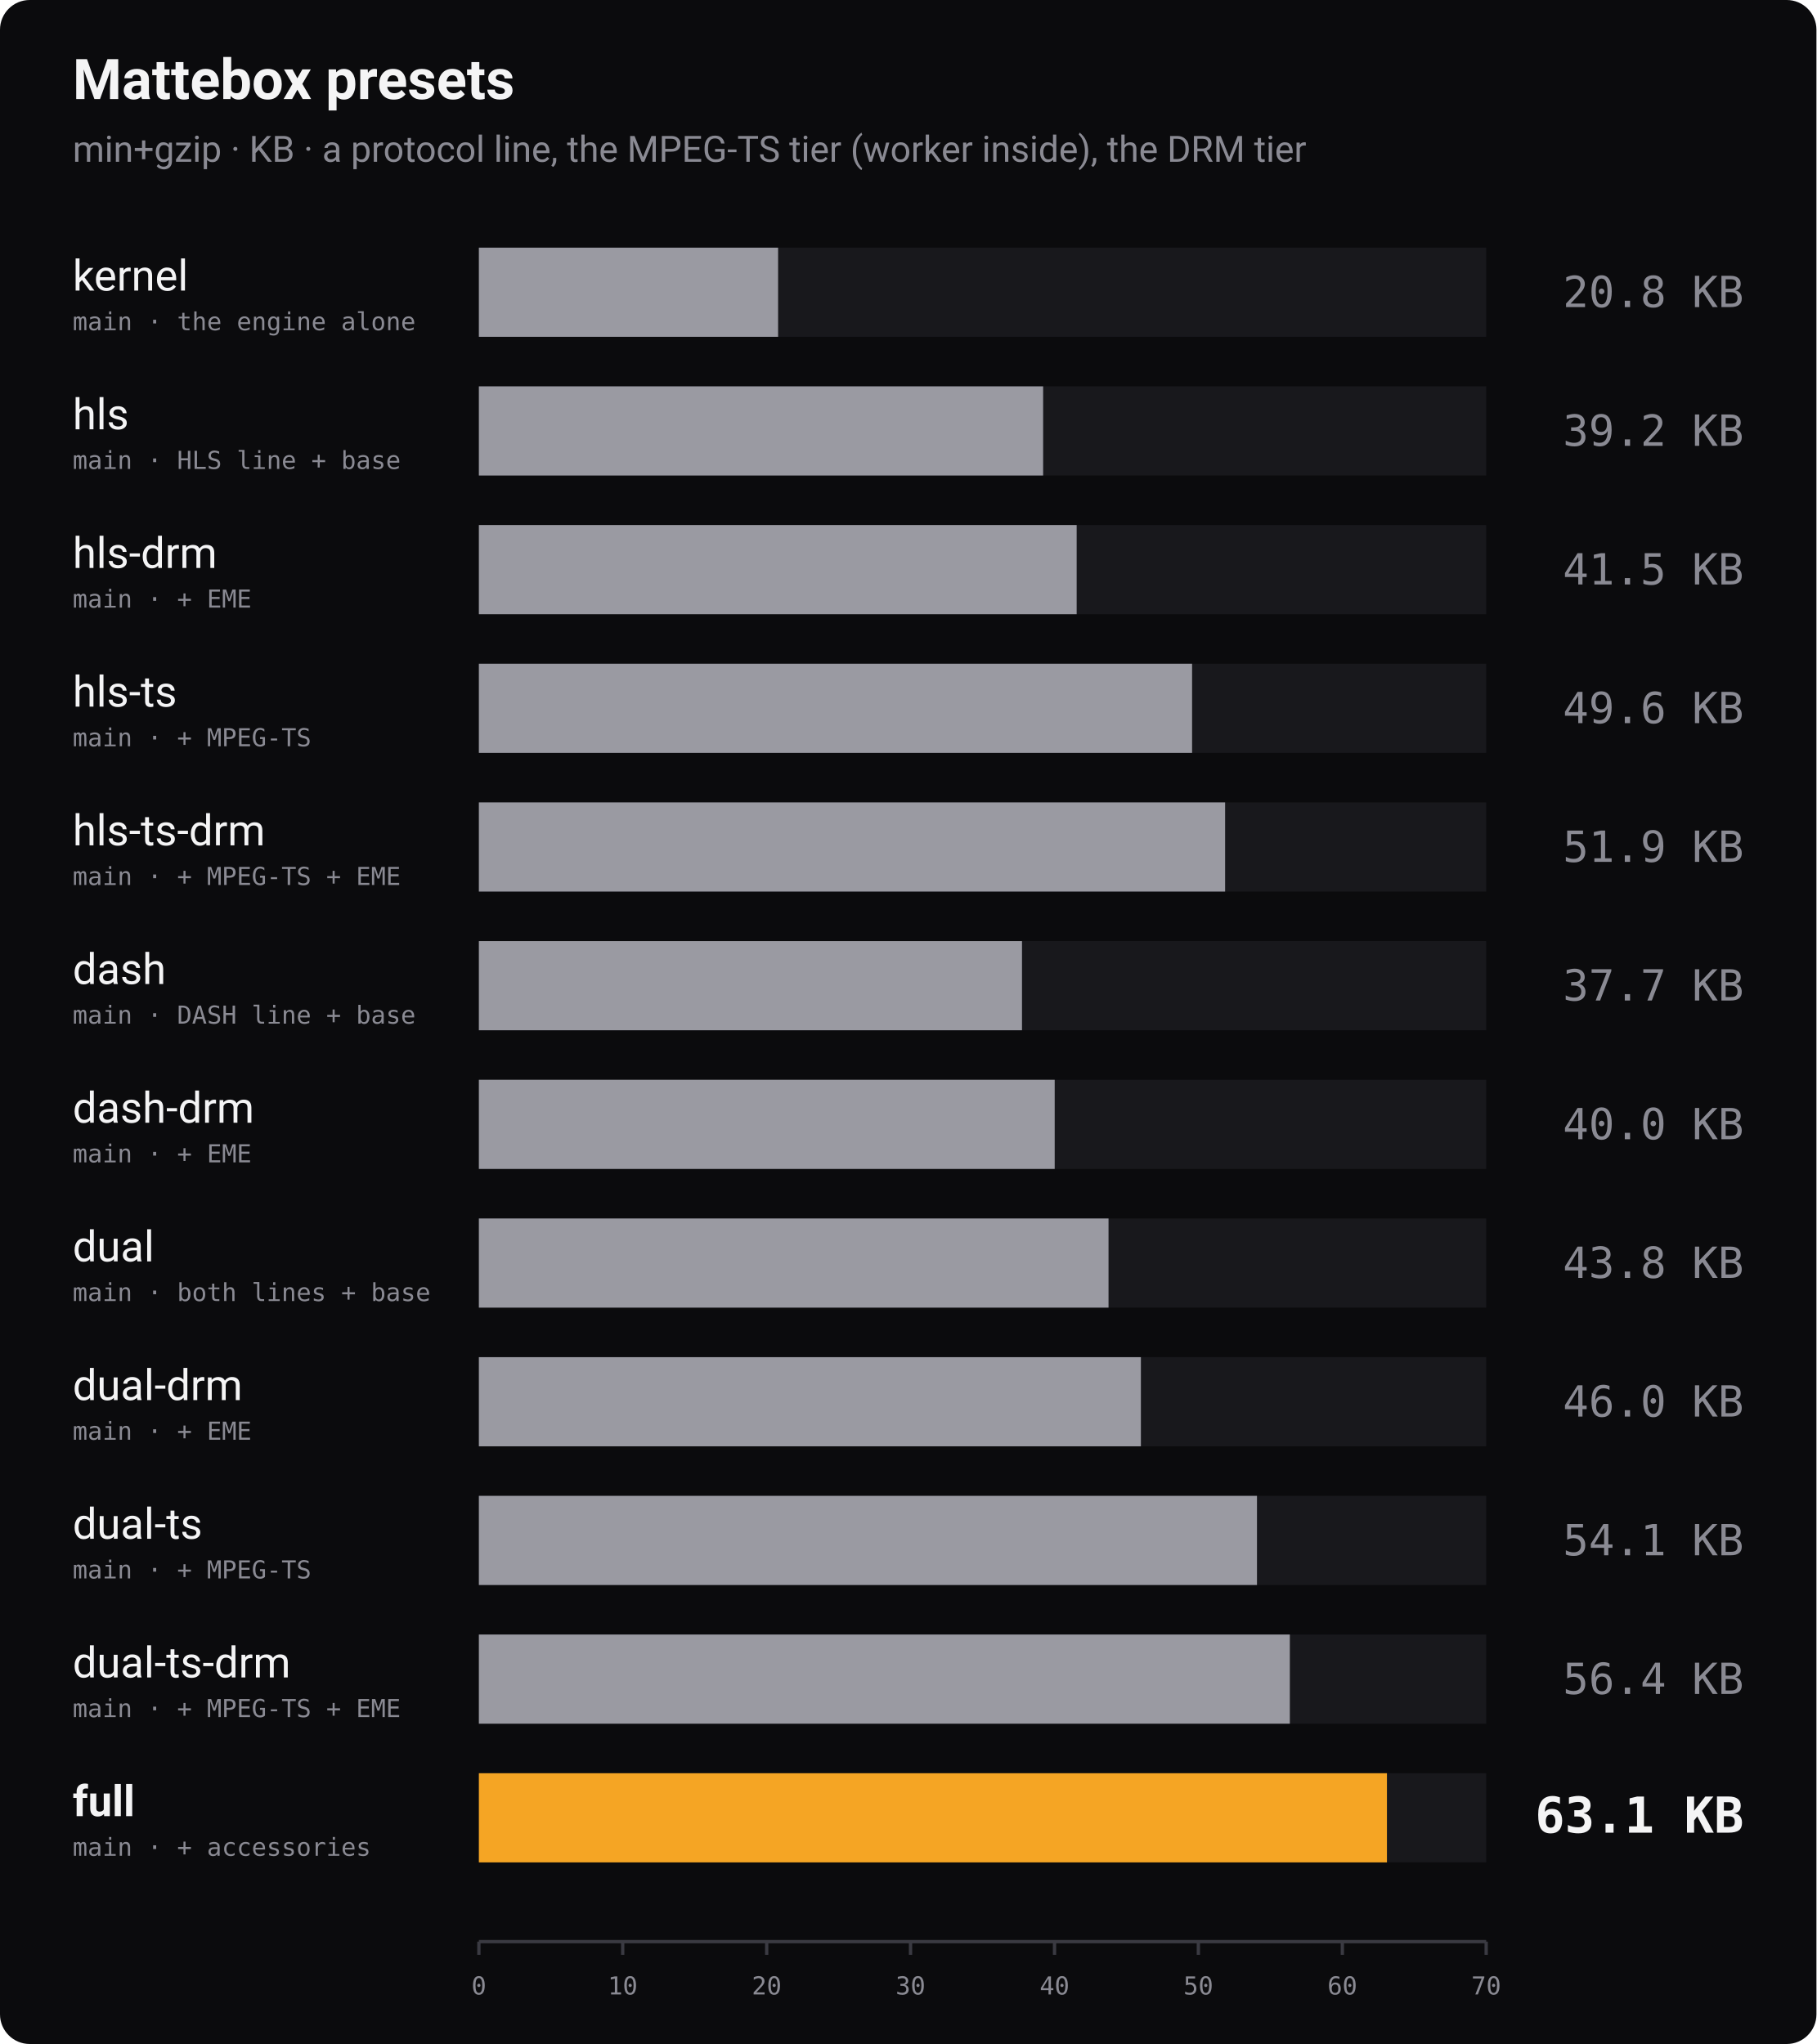
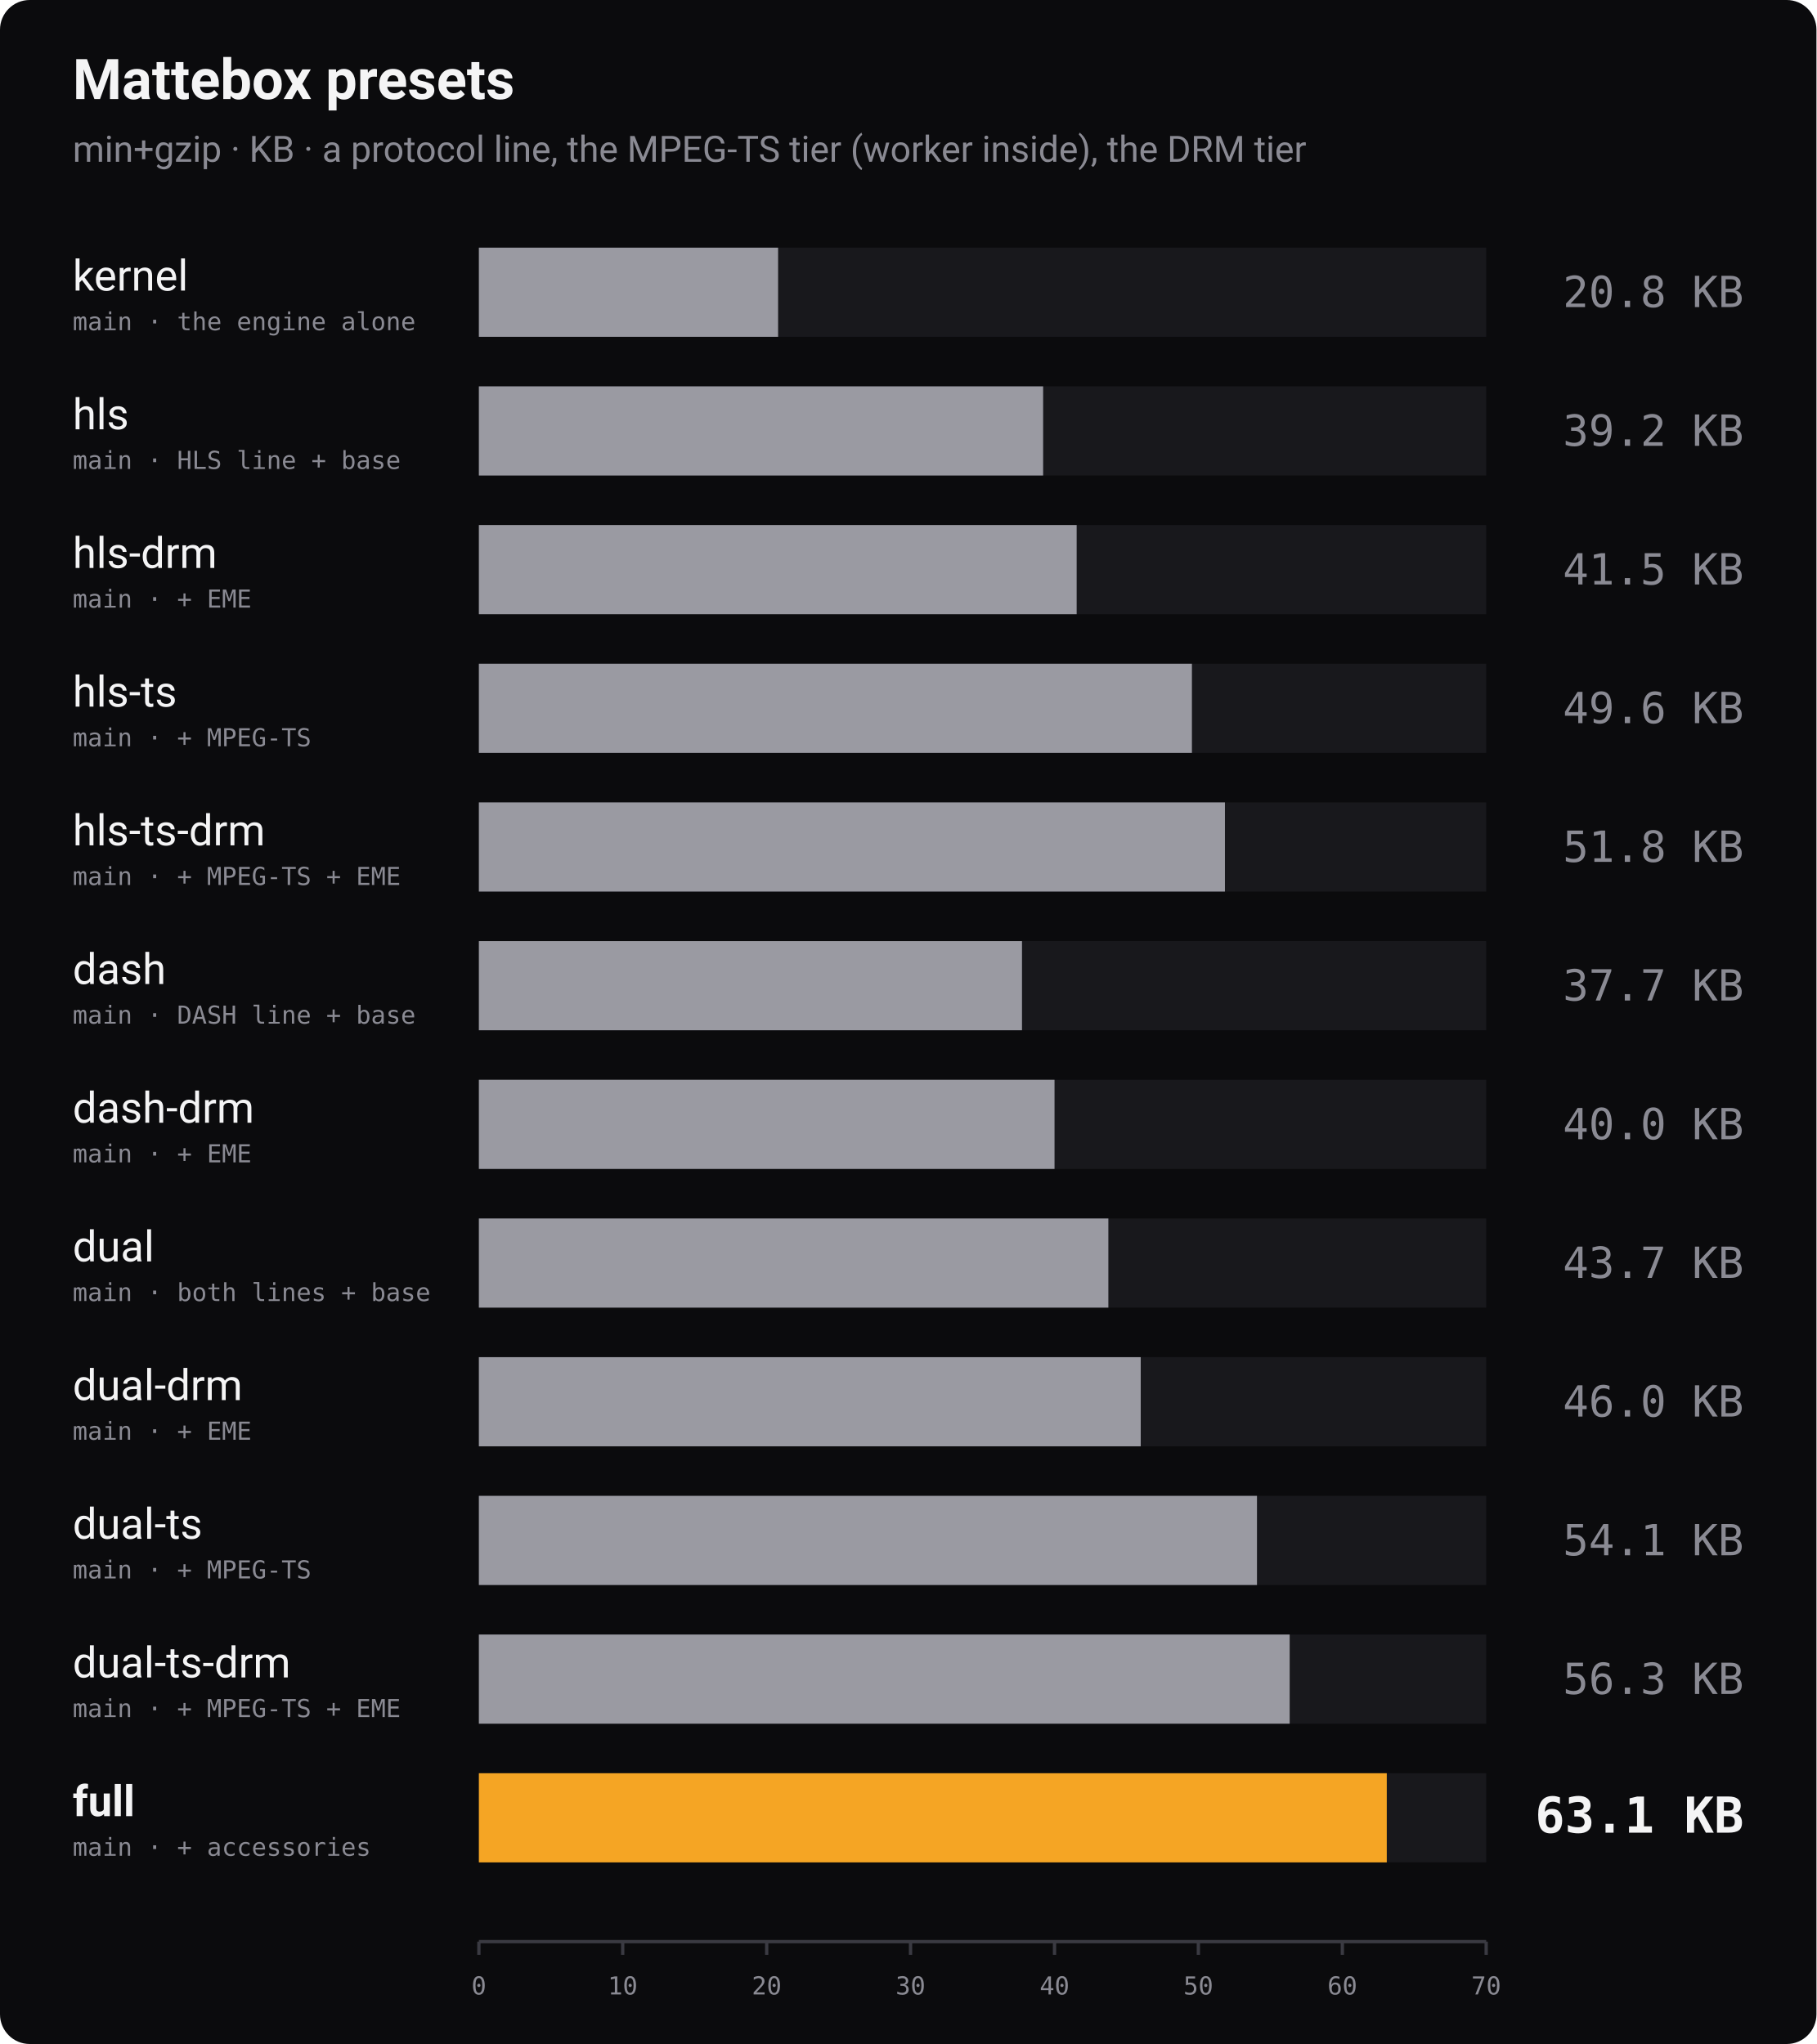
<svg xmlns="http://www.w3.org/2000/svg" width="1100" height="1238" viewBox="0 0 1100 1238" role="img" aria-label="Bundle size of every Mattebox preset, min+gzip">
  <rect width="1100" height="1238" rx="18" fill="#0b0b0d" />
  <text x="44" y="60" font-family="-apple-system, 'Segoe UI', Roboto, Helvetica, Arial, sans-serif" font-size="34" font-weight="700" fill="#f4f4f5">Mattebox presets</text>
  <text x="44" y="98" font-family="-apple-system, 'Segoe UI', Roboto, Helvetica, Arial, sans-serif" font-size="22" fill="#8a8a93">min+gzip · KB · a protocol line, the MPEG-TS tier (worker inside), the DRM tier</text>
  <text x="44" y="176" font-family="-apple-system, 'Segoe UI', Roboto, Helvetica, Arial, sans-serif" font-size="26" font-weight="400" fill="#f4f4f5">kernel</text>
  <text x="44" y="200" font-family="ui-monospace, 'SF Mono', Menlo, Consolas, monospace" font-size="15" fill="#8a8a93">main · the engine alone</text>
  <rect x="290" y="150" width="610" height="54" fill="#18181c" />
  <rect x="290" y="150" width="181.2" height="54" fill="#9a9aa2" />
  <text x="1056" y="186" text-anchor="end" font-family="ui-monospace, 'SF Mono', Menlo, Consolas, monospace" font-size="26" font-weight="400" fill="#8a8a93">20.8 KB</text>
  <text x="44" y="260" font-family="-apple-system, 'Segoe UI', Roboto, Helvetica, Arial, sans-serif" font-size="26" font-weight="400" fill="#f4f4f5">hls</text>
  <text x="44" y="284" font-family="ui-monospace, 'SF Mono', Menlo, Consolas, monospace" font-size="15" fill="#8a8a93">main · HLS line + base</text>
  <rect x="290" y="234" width="610" height="54" fill="#18181c" />
  <rect x="290" y="234" width="341.7" height="54" fill="#9a9aa2" />
  <text x="1056" y="270" text-anchor="end" font-family="ui-monospace, 'SF Mono', Menlo, Consolas, monospace" font-size="26" font-weight="400" fill="#8a8a93">39.2 KB</text>
  <text x="44" y="344" font-family="-apple-system, 'Segoe UI', Roboto, Helvetica, Arial, sans-serif" font-size="26" font-weight="400" fill="#f4f4f5">hls-drm</text>
  <text x="44" y="368" font-family="ui-monospace, 'SF Mono', Menlo, Consolas, monospace" font-size="15" fill="#8a8a93">main · + EME</text>
  <rect x="290" y="318" width="610" height="54" fill="#18181c" />
  <rect x="290" y="318" width="362.0" height="54" fill="#9a9aa2" />
  <text x="1056" y="354" text-anchor="end" font-family="ui-monospace, 'SF Mono', Menlo, Consolas, monospace" font-size="26" font-weight="400" fill="#8a8a93">41.5 KB</text>
  <text x="44" y="428" font-family="-apple-system, 'Segoe UI', Roboto, Helvetica, Arial, sans-serif" font-size="26" font-weight="400" fill="#f4f4f5">hls-ts</text>
  <text x="44" y="452" font-family="ui-monospace, 'SF Mono', Menlo, Consolas, monospace" font-size="15" fill="#8a8a93">main · + MPEG-TS</text>
  <rect x="290" y="402" width="610" height="54" fill="#18181c" />
-   <rect x="290" y="402" width="431.9" height="54" fill="#9a9aa2" />
+   <rect x="290" y="402" width="431.8" height="54" fill="#9a9aa2" />
  <text x="1056" y="438" text-anchor="end" font-family="ui-monospace, 'SF Mono', Menlo, Consolas, monospace" font-size="26" font-weight="400" fill="#8a8a93">49.6 KB</text>
  <text x="44" y="512" font-family="-apple-system, 'Segoe UI', Roboto, Helvetica, Arial, sans-serif" font-size="26" font-weight="400" fill="#f4f4f5">hls-ts-drm</text>
  <text x="44" y="536" font-family="ui-monospace, 'SF Mono', Menlo, Consolas, monospace" font-size="15" fill="#8a8a93">main · + MPEG-TS + EME</text>
  <rect x="290" y="486" width="610" height="54" fill="#18181c" />
-   <rect x="290" y="486" width="451.9" height="54" fill="#9a9aa2" />
-   <text x="1056" y="522" text-anchor="end" font-family="ui-monospace, 'SF Mono', Menlo, Consolas, monospace" font-size="26" font-weight="400" fill="#8a8a93">51.9 KB</text>
+   <rect x="290" y="486" width="451.8" height="54" fill="#9a9aa2" />
+   <text x="1056" y="522" text-anchor="end" font-family="ui-monospace, 'SF Mono', Menlo, Consolas, monospace" font-size="26" font-weight="400" fill="#8a8a93">51.8 KB</text>
  <text x="44" y="596" font-family="-apple-system, 'Segoe UI', Roboto, Helvetica, Arial, sans-serif" font-size="26" font-weight="400" fill="#f4f4f5">dash</text>
  <text x="44" y="620" font-family="ui-monospace, 'SF Mono', Menlo, Consolas, monospace" font-size="15" fill="#8a8a93">main · DASH line + base</text>
  <rect x="290" y="570" width="610" height="54" fill="#18181c" />
  <rect x="290" y="570" width="328.9" height="54" fill="#9a9aa2" />
  <text x="1056" y="606" text-anchor="end" font-family="ui-monospace, 'SF Mono', Menlo, Consolas, monospace" font-size="26" font-weight="400" fill="#8a8a93">37.7 KB</text>
  <text x="44" y="680" font-family="-apple-system, 'Segoe UI', Roboto, Helvetica, Arial, sans-serif" font-size="26" font-weight="400" fill="#f4f4f5">dash-drm</text>
  <text x="44" y="704" font-family="ui-monospace, 'SF Mono', Menlo, Consolas, monospace" font-size="15" fill="#8a8a93">main · + EME</text>
  <rect x="290" y="654" width="610" height="54" fill="#18181c" />
-   <rect x="290" y="654" width="348.7" height="54" fill="#9a9aa2" />
+   <rect x="290" y="654" width="348.6" height="54" fill="#9a9aa2" />
  <text x="1056" y="690" text-anchor="end" font-family="ui-monospace, 'SF Mono', Menlo, Consolas, monospace" font-size="26" font-weight="400" fill="#8a8a93">40.0 KB</text>
  <text x="44" y="764" font-family="-apple-system, 'Segoe UI', Roboto, Helvetica, Arial, sans-serif" font-size="26" font-weight="400" fill="#f4f4f5">dual</text>
  <text x="44" y="788" font-family="ui-monospace, 'SF Mono', Menlo, Consolas, monospace" font-size="15" fill="#8a8a93">main · both lines + base</text>
  <rect x="290" y="738" width="610" height="54" fill="#18181c" />
-   <rect x="290" y="738" width="381.3" height="54" fill="#9a9aa2" />
-   <text x="1056" y="774" text-anchor="end" font-family="ui-monospace, 'SF Mono', Menlo, Consolas, monospace" font-size="26" font-weight="400" fill="#8a8a93">43.8 KB</text>
+   <rect x="290" y="738" width="381.2" height="54" fill="#9a9aa2" />
+   <text x="1056" y="774" text-anchor="end" font-family="ui-monospace, 'SF Mono', Menlo, Consolas, monospace" font-size="26" font-weight="400" fill="#8a8a93">43.7 KB</text>
  <text x="44" y="848" font-family="-apple-system, 'Segoe UI', Roboto, Helvetica, Arial, sans-serif" font-size="26" font-weight="400" fill="#f4f4f5">dual-drm</text>
  <text x="44" y="872" font-family="ui-monospace, 'SF Mono', Menlo, Consolas, monospace" font-size="15" fill="#8a8a93">main · + EME</text>
  <rect x="290" y="822" width="610" height="54" fill="#18181c" />
-   <rect x="290" y="822" width="400.9" height="54" fill="#9a9aa2" />
+   <rect x="290" y="822" width="400.8" height="54" fill="#9a9aa2" />
  <text x="1056" y="858" text-anchor="end" font-family="ui-monospace, 'SF Mono', Menlo, Consolas, monospace" font-size="26" font-weight="400" fill="#8a8a93">46.0 KB</text>
  <text x="44" y="932" font-family="-apple-system, 'Segoe UI', Roboto, Helvetica, Arial, sans-serif" font-size="26" font-weight="400" fill="#f4f4f5">dual-ts</text>
  <text x="44" y="956" font-family="ui-monospace, 'SF Mono', Menlo, Consolas, monospace" font-size="15" fill="#8a8a93">main · + MPEG-TS</text>
  <rect x="290" y="906" width="610" height="54" fill="#18181c" />
  <rect x="290" y="906" width="471.2" height="54" fill="#9a9aa2" />
  <text x="1056" y="942" text-anchor="end" font-family="ui-monospace, 'SF Mono', Menlo, Consolas, monospace" font-size="26" font-weight="400" fill="#8a8a93">54.1 KB</text>
  <text x="44" y="1016" font-family="-apple-system, 'Segoe UI', Roboto, Helvetica, Arial, sans-serif" font-size="26" font-weight="400" fill="#f4f4f5">dual-ts-drm</text>
  <text x="44" y="1040" font-family="ui-monospace, 'SF Mono', Menlo, Consolas, monospace" font-size="15" fill="#8a8a93">main · + MPEG-TS + EME</text>
  <rect x="290" y="990" width="610" height="54" fill="#18181c" />
-   <rect x="290" y="990" width="491.1" height="54" fill="#9a9aa2" />
-   <text x="1056" y="1026" text-anchor="end" font-family="ui-monospace, 'SF Mono', Menlo, Consolas, monospace" font-size="26" font-weight="400" fill="#8a8a93">56.4 KB</text>
+   <rect x="290" y="990" width="491.0" height="54" fill="#9a9aa2" />
+   <text x="1056" y="1026" text-anchor="end" font-family="ui-monospace, 'SF Mono', Menlo, Consolas, monospace" font-size="26" font-weight="400" fill="#8a8a93">56.3 KB</text>
  <text x="44" y="1100" font-family="-apple-system, 'Segoe UI', Roboto, Helvetica, Arial, sans-serif" font-size="26" font-weight="700" fill="#f4f4f5">full</text>
  <text x="44" y="1124" font-family="ui-monospace, 'SF Mono', Menlo, Consolas, monospace" font-size="15" fill="#8a8a93">main · + accessories</text>
  <rect x="290" y="1074" width="610" height="54" fill="#18181c" />
-   <rect x="290" y="1074" width="549.9" height="54" fill="#f5a524" />
+   <rect x="290" y="1074" width="549.8" height="54" fill="#f5a524" />
  <text x="1056" y="1110" text-anchor="end" font-family="ui-monospace, 'SF Mono', Menlo, Consolas, monospace" font-size="30" font-weight="700" fill="#f4f4f5">63.1 KB</text>
  <line x1="290" y1="1176" x2="900" y2="1176" stroke="#3a3a42" stroke-width="2" />
  <line x1="290.0" y1="1176" x2="290.0" y2="1184" stroke="#3a3a42" stroke-width="2" />
  <text x="290.0" y="1208" text-anchor="middle" font-family="ui-monospace, 'SF Mono', Menlo, Consolas, monospace" font-size="15" fill="#8a8a93">0</text>
  <line x1="377.1" y1="1176" x2="377.1" y2="1184" stroke="#3a3a42" stroke-width="2" />
  <text x="377.1" y="1208" text-anchor="middle" font-family="ui-monospace, 'SF Mono', Menlo, Consolas, monospace" font-size="15" fill="#8a8a93">10</text>
  <line x1="464.3" y1="1176" x2="464.3" y2="1184" stroke="#3a3a42" stroke-width="2" />
  <text x="464.3" y="1208" text-anchor="middle" font-family="ui-monospace, 'SF Mono', Menlo, Consolas, monospace" font-size="15" fill="#8a8a93">20</text>
  <line x1="551.4" y1="1176" x2="551.4" y2="1184" stroke="#3a3a42" stroke-width="2" />
  <text x="551.4" y="1208" text-anchor="middle" font-family="ui-monospace, 'SF Mono', Menlo, Consolas, monospace" font-size="15" fill="#8a8a93">30</text>
  <line x1="638.6" y1="1176" x2="638.6" y2="1184" stroke="#3a3a42" stroke-width="2" />
  <text x="638.6" y="1208" text-anchor="middle" font-family="ui-monospace, 'SF Mono', Menlo, Consolas, monospace" font-size="15" fill="#8a8a93">40</text>
  <line x1="725.7" y1="1176" x2="725.7" y2="1184" stroke="#3a3a42" stroke-width="2" />
  <text x="725.7" y="1208" text-anchor="middle" font-family="ui-monospace, 'SF Mono', Menlo, Consolas, monospace" font-size="15" fill="#8a8a93">50</text>
  <line x1="812.9" y1="1176" x2="812.9" y2="1184" stroke="#3a3a42" stroke-width="2" />
  <text x="812.9" y="1208" text-anchor="middle" font-family="ui-monospace, 'SF Mono', Menlo, Consolas, monospace" font-size="15" fill="#8a8a93">60</text>
  <line x1="900.0" y1="1176" x2="900.0" y2="1184" stroke="#3a3a42" stroke-width="2" />
  <text x="900.0" y="1208" text-anchor="middle" font-family="ui-monospace, 'SF Mono', Menlo, Consolas, monospace" font-size="15" fill="#8a8a93">70</text>
</svg>
